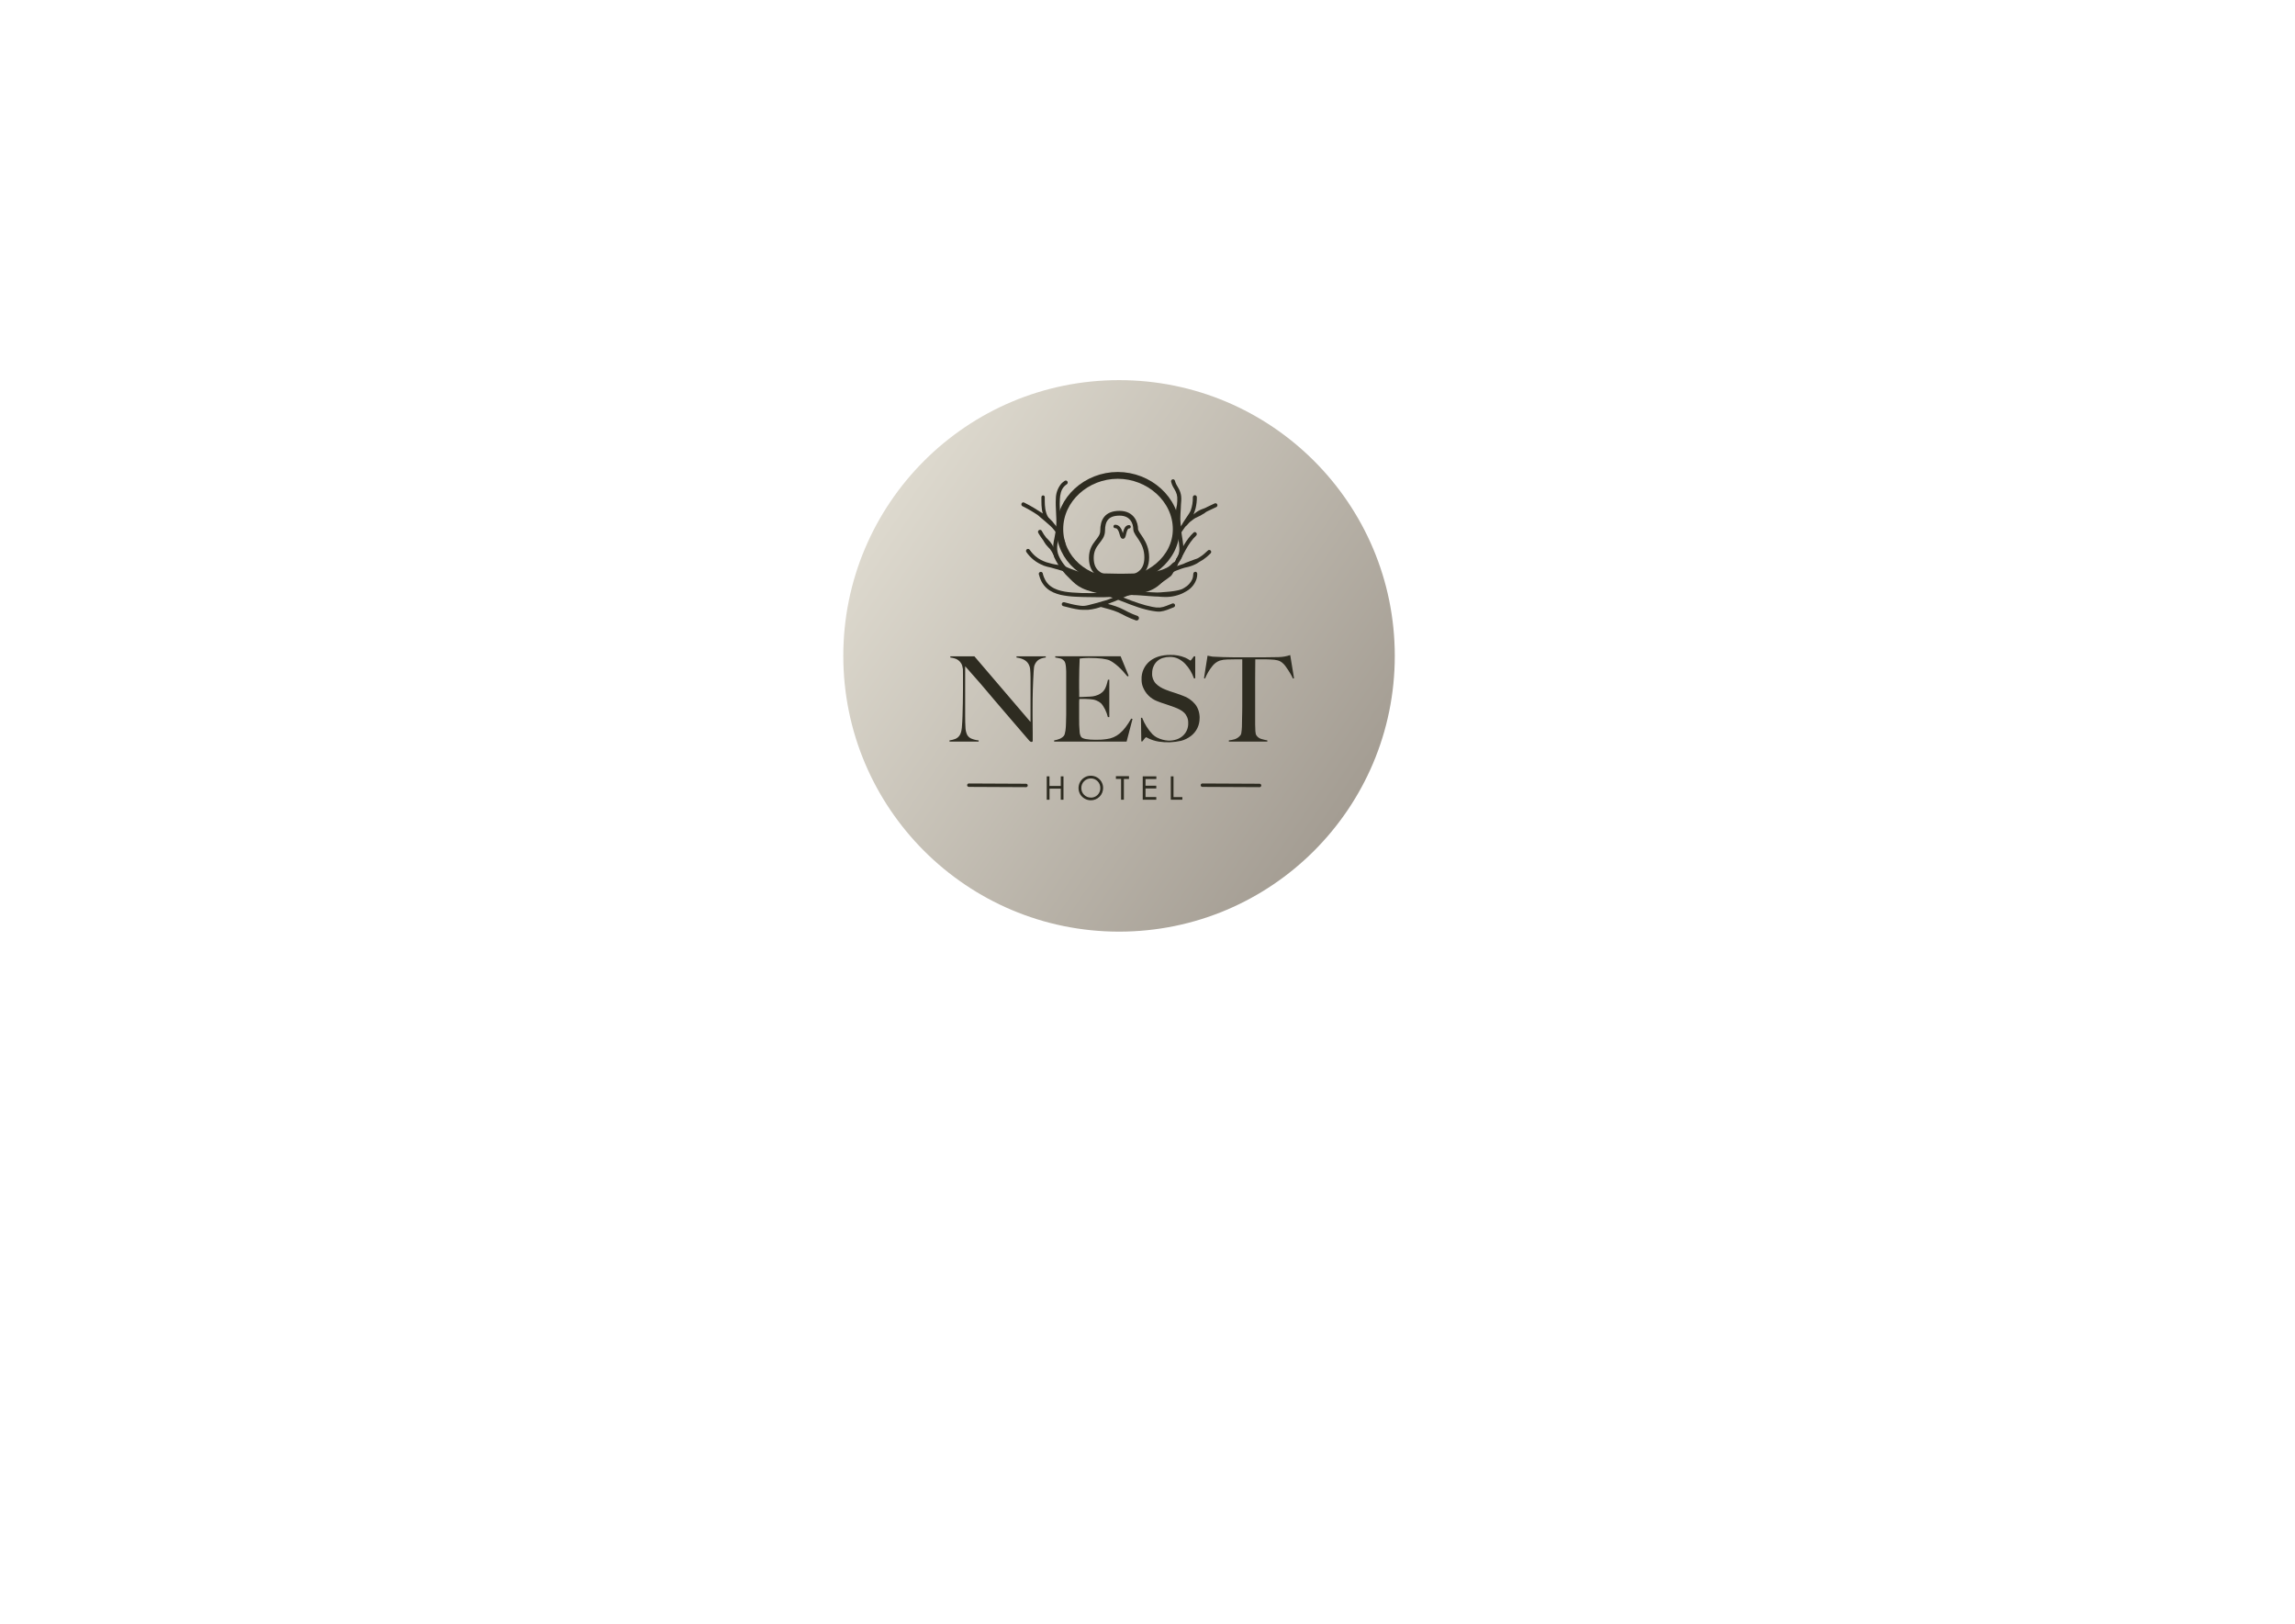
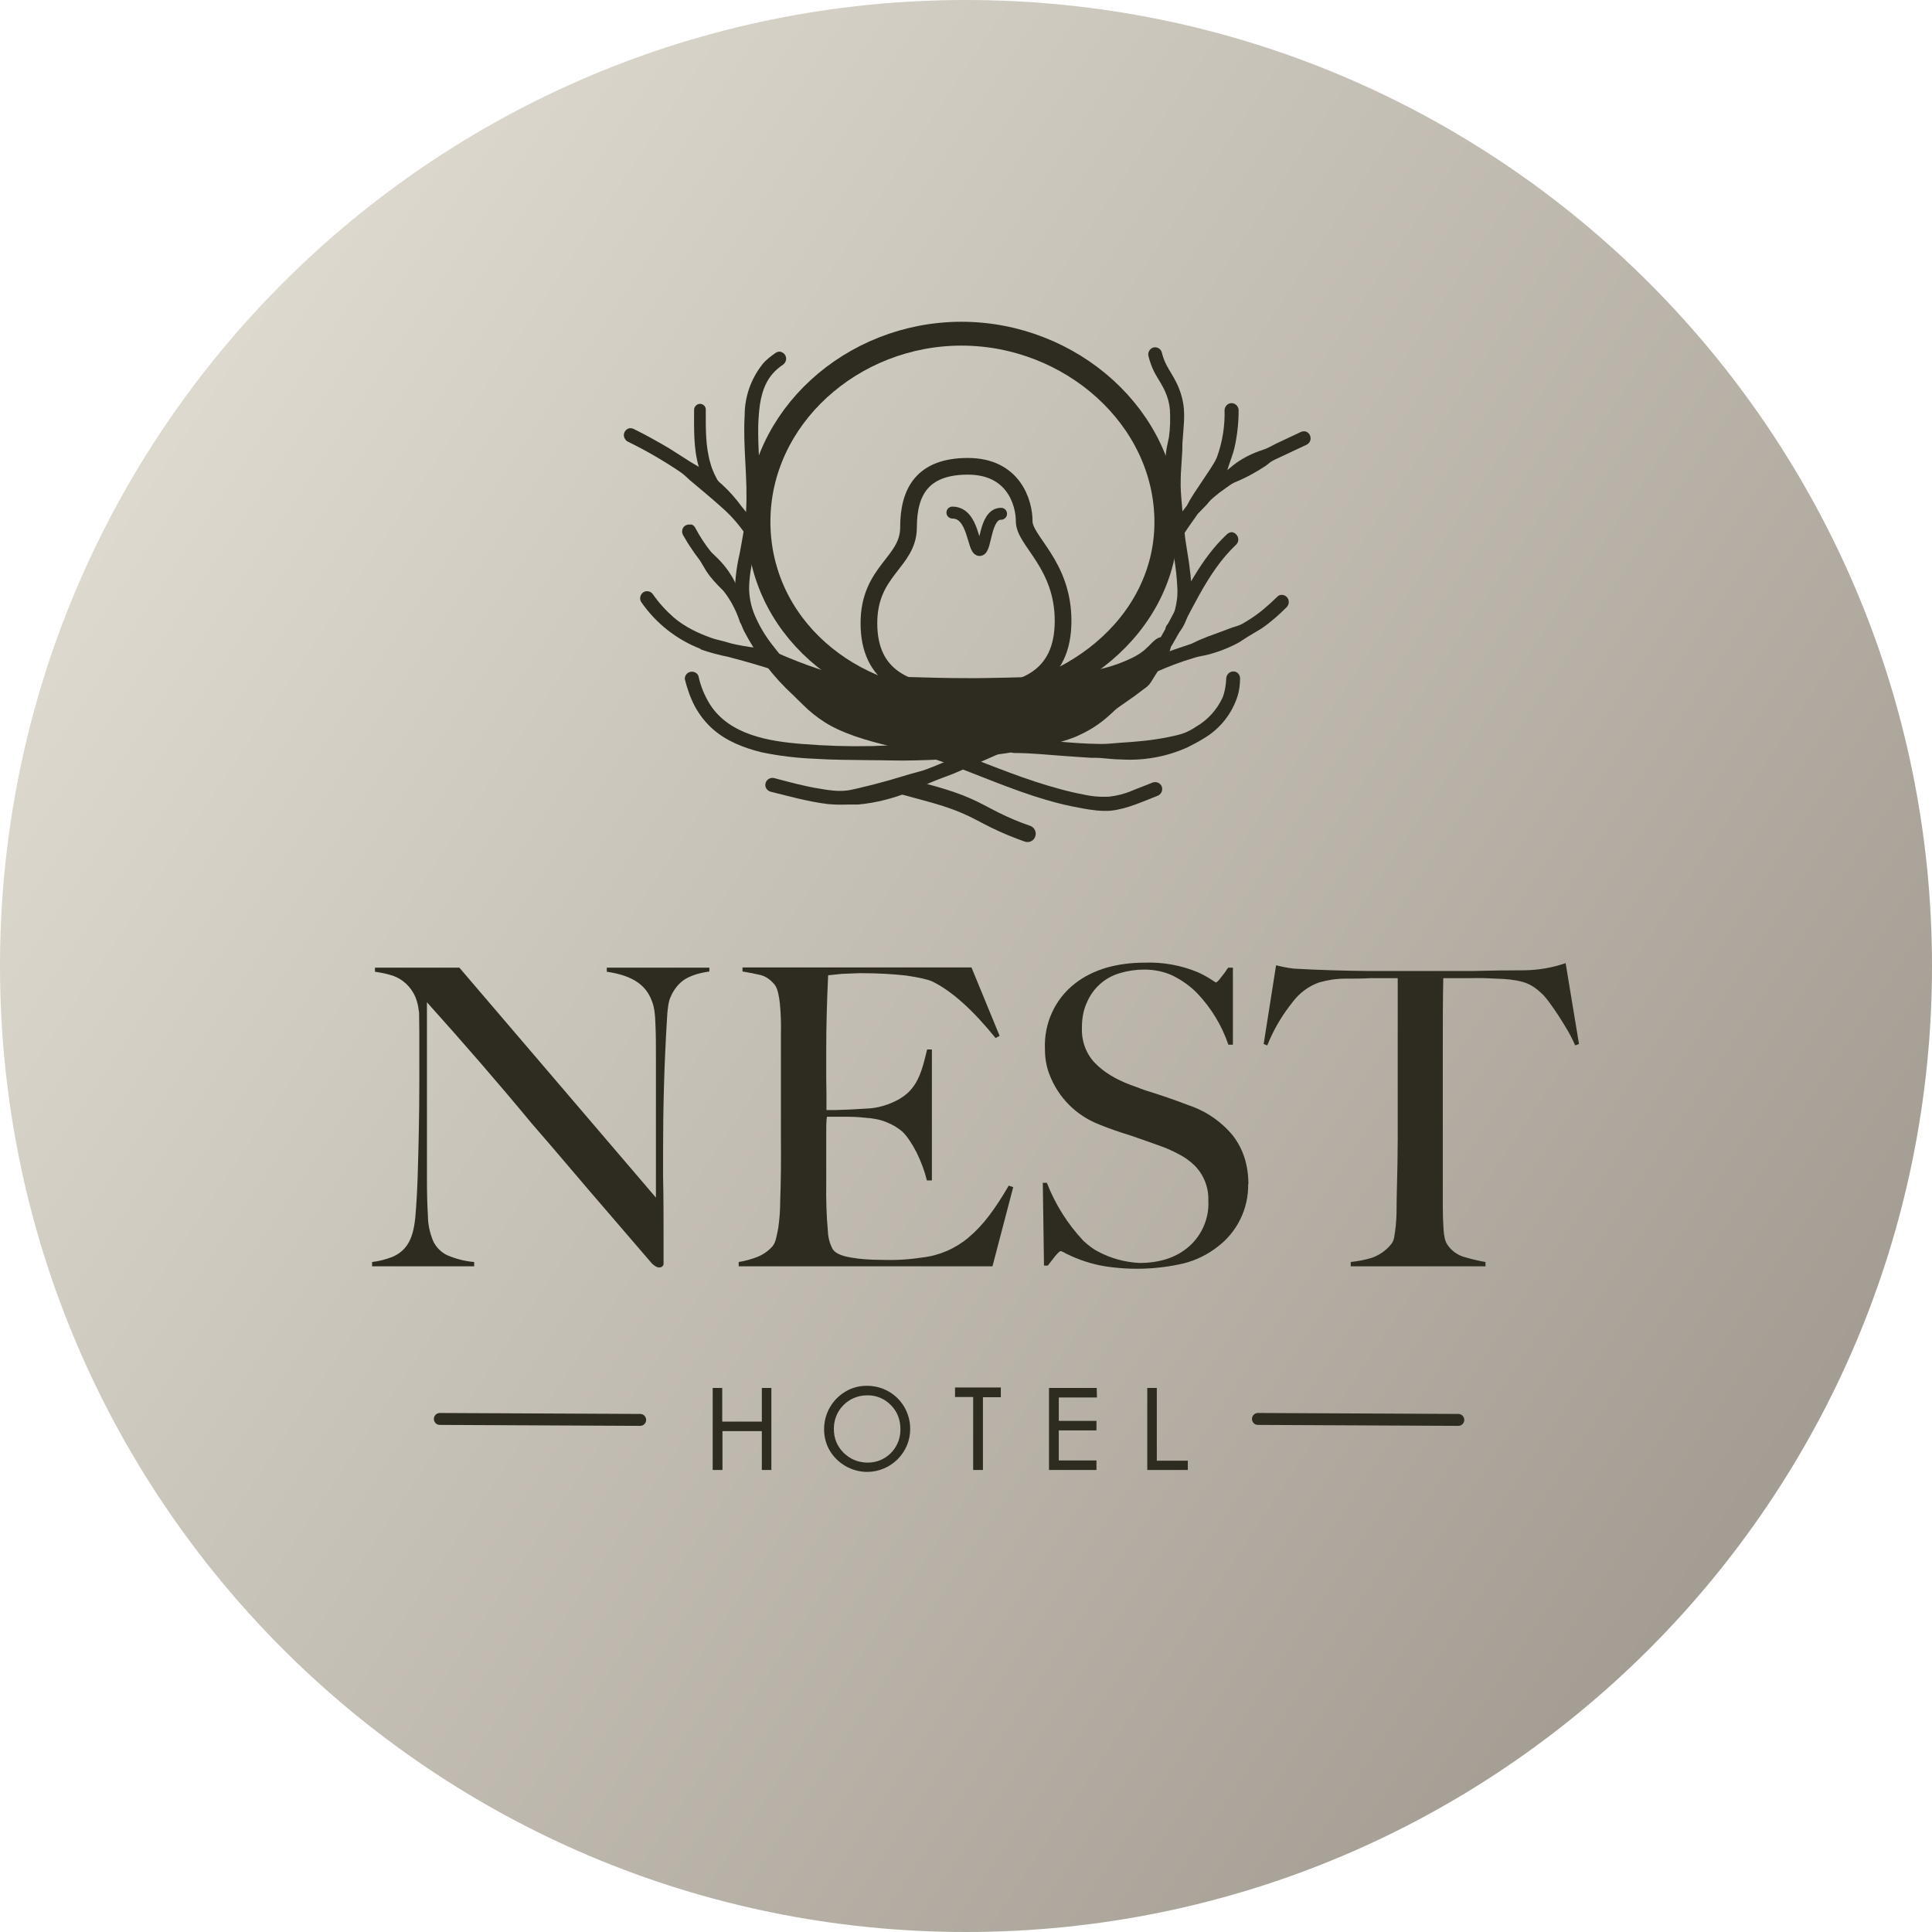
- <svg xmlns="http://www.w3.org/2000/svg" xmlns:ns1="http://vectornator.io" stroke-miterlimit="10" style="fill-rule:nonzero;clip-rule:evenodd;stroke-linecap:round;stroke-linejoin:round" viewBox="0 0 3370.8 2384.2" xml:space="preserve">
-   <defs>
-     <linearGradient gradientTransform="rotate(34.2 -462.5 2499) scale(845.438)" gradientUnits="userSpaceOnUse" id="a" x1="0" x2="1" y1="0" y2="0">
-       <stop offset="0" stop-color="#dedacf" />
-       <stop offset="1" stop-color="#a29b91" />
+ <svg xmlns="http://www.w3.org/2000/svg" xmlns:ns1="http://vectornator.io" version="1.1" id="Layer_1" x="0px" y="0px" viewBox="0 0 810 810" style="enable-background:new 0 0 810 810;" xml:space="preserve">
+   <style type="text/css">
+ 	.st0{fill:url(#SVGID_1_);}
+ 	.st1{fill:#2E2C21;}
+ 	.st2{fill:none;stroke:#2E2C21;stroke-width:10;stroke-linejoin:round;stroke-miterlimit:10;}
+ 	.st3{fill:none;stroke:#2E2C21;stroke-width:7;stroke-linejoin:round;stroke-miterlimit:10;}
+ 	.st4{fill:none;stroke:#2E2C21;stroke-width:5;stroke-linecap:round;stroke-linejoin:round;stroke-miterlimit:10;}
+ </style>
+   <g ns1:layerName="Layer 4">
+     <linearGradient id="SVGID_1_" gradientUnits="userSpaceOnUse" x1="138.522" y1="1029.509" x2="139.522" y2="1029.509" gradientTransform="matrix(699.2453 475.2066 475.2066 -699.2453 -586029.312 654223.688)">
+       <stop offset="0" style="stop-color:#DEDACF" />
+       <stop offset="1" style="stop-color:#A29B91" />
    </linearGradient>
-   </defs>
-   <g ns1:layerName="Layer 4">
-     <path d="M1238.6 963.3a405 405 0 1 1 810 0 405 405 0 0 1-810 0Z" fill="url(#a)" ns1:layerName="Oval 1" />
+     <path ns1:layerName="Oval 1" class="st0" d="M0,405C0,181.3,181.3,0,405,0s405,181.3,405,405S628.7,810,405,810   S0,628.7,0,405L0,405z" />
  </g>
  <g ns1:layerName="Layer 2">
-     <path d="M1566 705.8a3 3 0 0 0-2.3.5c-2 1.4-4 2.9-5.5 4.8a34.8 34.8 0 0 0-7.4 21.3c-.8 13.3 1.4 26.7.6 40-.4 6.1-1.6 12-2.7 18a71 71 0 0 0-1.9 19.4c.4 4.5 1.8 8.9 3.7 13a99 99 0 0 0 20.8 27.1c2.7 2.6 5.3 5.4 8.2 7.7a49 49 0 0 0 10.2 6.4c9.3 4.4 19.6 6.4 29.5 9.1 6.6 1.8 13 4 19.4 6.4 14.6 5.5 29.1 11.9 44.3 15.7 3.1.8 6.2 1.4 9.4 2 3.9.7 8 1.3 11.9 1 6.8-.7 13.4-3.8 19.8-6.3a3 3 0 0 0 1.7-3.8 3 3 0 0 0-3.9-1.7l-8.6 3.4a35 35 0 0 1-9.5 2.5 41 41 0 0 1-11.3-1 140 140 0 0 1-9.8-2.3c-13.8-3.7-27-9.2-40.3-14.3-9.8-3.8-20-6.8-30-10-6.6-2.1-13.3-4.1-19.5-7.2-2.7-1.3-5.4-3-7.8-4.9-3.5-2.8-6.6-6.1-9.8-9.3a140 140 0 0 1-12.7-14.5 58 58 0 0 1-7.4-12.4 29.8 29.8 0 0 1-2.4-12.8c.2-5.2 1.4-10.3 2.4-15.3 1-5.1 1.8-10.3 2.1-15.5.5-8.3 0-16.7-.5-25-.2-5-.4-10 0-15 .4-6.3 1.6-13 5.9-17.9a22 22 0 0 1 4.4-3.8 3 3 0 0 0-1-5.3Z" fill="#2e2c21" ns1:layerName="Curve 1" />
-     <path d="M1528.4 778.3a3 3 0 0 0-2.2.2c-1.5.7-2 2.5-1.3 4 1.2 2.1 2.5 4.3 4 6.4 1 1.6 2.2 3 3.3 4.6l1.9 3.2c.6 1.1 1.3 2 2 3 1.2 1.5 2.4 2.9 3.6 4.1.8.9 1.8 1.7 2.5 2.6a43.4 43.4 0 0 1 6.4 12 3 3 0 1 0 5.6-2 49 49 0 0 0-4-8.7l-3.2-4.7c-.6-1.1-1.1-2.3-1.8-3.3a40 40 0 0 0-5.8-7.3l-2.6-2.5a57.7 57.7 0 0 1-6.7-10.2c-.3-.7-1-1.2-1.7-1.5Z" fill="#2e2c21" ns1:layerName="Curve 4" />
-     <g ns1:layerName="Curve 5" fill="#2e2c21">
-       <path d="M1509.9 809.1c12.6 18 29.7 22.1 50.5 24.3 0 0 24.2 10.9 33.2 11 9 .2 76.3 2.6 93.9.2 17.6-2.4 29.2-5.8 36.2-13.7 7-7.9-6.3 12.4-6.3 12.4l-20.3 14.8c-3.3 2.3-7 3.3-12.8 5.6-11.8 4.7-30.4 7-45.6 7-22.6 0-47.6-11.5-54.8-15.3a98.8 98.8 0 0 1-18.5-17.9c-2.2-2.5-28.8-8.3-31.8-9.6" />
-       <path d="M1510.3 806.2c-.7-.1-1.5 0-2.1.5a3 3 0 0 0-.7 4.1 53.2 53.2 0 0 0 24.7 19.5c.1 0 .1.3.3.3a82.7 82.7 0 0 0 11.4 3.1 423.2 423.2 0 0 1 17.5 5l1.9.9a145.2 145.2 0 0 0 17.7 17.5 167.4 167.4 0 0 0 17.5 8c11 4.2 22.6 7.4 34.3 8.3a144.1 144.1 0 0 0 49.4-5.7l6-2c2.6-1 5.3-2 7.8-3.2 2.6-1.3 5-3 7.3-4.7l11-7.7 3.7-2.8c.7-.5 1.5-1 2-1.6.5-.4.8-1 1.2-1.5l1.8-2.9c1.5-2.2 2.9-4.5 4.2-6.8.7-1.2 1.6-2.5 2-3.8l.2-1v-1.3c0-.7-.6-1.4-1-1.9a3.5 3.5 0 0 0-.7-.5c-3.6-2.1-6 2-8.4 4-1.7 1.7-3.8 3-6 4.1a62.5 62.5 0 0 1-16.3 5.3c-5 1-10 1.8-15.1 2.2-7 .5-14 .6-21 .8-6.2.1-12.4.3-18.5.2-7 0-14-.2-20.9-.4l-19.8-.5-5.7-.1c-1.5 0-3 0-4.5-.3-3.3-.5-6.5-1.5-9.6-2.5a200.2 200.2 0 0 1-18-7c-1-.5-2-1.1-3.1-1.3l-5.1-.6c-3.5-.4-7-1-10.4-1.8l-3.5-1c-1.7-.4-3.4-.8-5.1-1.4-5.6-2-11-4.6-15.6-8.5a52.2 52.2 0 0 1-8.8-9.8 3 3 0 0 0-2-1.2Zm62.8 35.5c3 1 5.8 2.3 8.8 3.2 3.1 1 6.3 1.9 9.4 2.3 2 .3 4.1.2 6.2.3a9313 9313 0 0 1 38.5 1c10.6 0 21.2.5 31.8.5 6.1 0 12.2 0 18.3-.6a113.3 113.3 0 0 0 26.2-5.8l-2.3 1.7-10.7 8c-1.8 1.3-3.6 2.8-5.5 4-2.5 1.4-5.2 2.4-7.9 3.4a93.7 93.7 0 0 1-10.5 3.8 165.1 165.1 0 0 1-43.5 4 156 156 0 0 1-42.5-12.7l-4.6-2.2c-2-1.3-3.9-3-5.6-4.6-2.1-2-4.2-4.2-6.1-6.3Z" />
+     <path ns1:layerName="Curve 1" class="st1" d="M327.4,147.5c-0.8-0.2-1.6,0-2.3,0.5c-2,1.4-4,2.9-5.5,4.8   c-4.8,6.1-7.4,13.6-7.4,21.3c-0.8,13.3,1.4,26.7,0.6,40c-0.4,6.1-1.6,12-2.7,18c-1.5,6.3-2.2,12.9-1.9,19.4c0.4,4.5,1.8,8.9,3.7,13   c5.3,10.2,12.3,19.3,20.8,27.1c2.7,2.6,5.3,5.4,8.2,7.7c3.1,2.5,6.5,4.7,10.2,6.4c9.3,4.4,19.6,6.4,29.5,9.1c6.6,1.8,13,4,19.4,6.4   c14.6,5.5,29.1,11.9,44.3,15.7c3.1,0.8,6.2,1.4,9.4,2c3.9,0.7,8,1.3,11.9,1c6.8-0.7,13.4-3.8,19.8-6.3c1.5-0.6,2.2-2.3,1.7-3.8   c-0.6-1.5-2.3-2.3-3.9-1.7c0,0,0,0,0,0l-8.6,3.4c-3,1.3-6.2,2.1-9.5,2.5c-3.8,0.2-7.6-0.1-11.3-1c-3.3-0.6-6.6-1.4-9.8-2.3   c-13.8-3.7-27-9.2-40.3-14.3c-9.8-3.8-20-6.8-30-10c-6.6-2.1-13.3-4.1-19.5-7.2c-2.7-1.3-5.4-3-7.8-4.9c-3.5-2.8-6.6-6.1-9.8-9.3   c-4.6-4.5-8.8-9.4-12.7-14.5c-3-3.8-5.5-8-7.4-12.4c-1.7-4-2.6-8.4-2.4-12.8c0.2-5.2,1.4-10.3,2.4-15.3c1-5.1,1.8-10.3,2.1-15.5   c0.5-8.3,0-16.7-0.5-25c-0.2-5-0.4-10,0-15c0.4-6.3,1.6-13,5.9-17.9c1.3-1.5,2.8-2.7,4.4-3.8c1.3-1,1.6-2.9,0.6-4.2   C328.6,148.1,328,147.7,327.4,147.5L327.4,147.5z" />
+     <path ns1:layerName="Curve 4" class="st1" d="M289.8,220c-0.7-0.2-1.5-0.1-2.2,0.2c-1.5,0.7-2,2.5-1.3,4   c1.2,2.1,2.5,4.3,4,6.4c1,1.6,2.2,3,3.3,4.6l1.9,3.2c0.6,1.1,1.3,2,2,3c1.2,1.5,2.4,2.9,3.6,4.1c0.8,0.9,1.8,1.7,2.5,2.6   c2.8,3.6,4.9,7.7,6.4,12c0.3,1.6,1.9,2.7,3.6,2.3c1.6-0.3,2.7-1.9,2.3-3.6c-0.1-0.3-0.1-0.5-0.3-0.8c-1-3-2.4-5.9-4-8.7l-3.2-4.7   c-0.6-1.1-1.1-2.3-1.8-3.3c-1.6-2.7-3.6-5.1-5.8-7.3l-2.6-2.5c-2.6-3.2-4.8-6.6-6.7-10.2c-0.3-0.7-1-1.2-1.7-1.5L289.8,220z" />
+     <g ns1:layerName="Curve 5">
+       <path class="st1" d="M271.3,250.8c12.6,18,29.7,22.1,50.5,24.3c0,0,24.2,10.9,33.2,11c9,0.2,76.3,2.6,93.9,0.2    c17.6-2.4,29.2-5.8,36.2-13.7s-6.3,12.4-6.3,12.4l-20.3,14.8c-3.3,2.3-7,3.3-12.8,5.6c-11.8,4.7-30.4,7-45.6,7    c-22.6,0-47.6-11.5-54.8-15.3c-6.9-5.1-13.1-11.2-18.5-17.9c-2.2-2.5-28.8-8.3-31.8-9.6" />
+       <path class="st1" d="M271.7,247.9c-0.7-0.1-1.5,0-2.1,0.5c-1.3,1-1.6,2.8-0.7,4.1c6.1,8.8,14.7,15.6,24.7,19.5    c0.1,0,0.1,0.3,0.3,0.3c3.7,1.3,7.5,2.3,11.4,3.1c5.9,1.5,11.7,3.2,17.5,5l1.9,0.9c5.4,6.3,11.3,12.2,17.7,17.5    c5.7,3,11.5,5.7,17.5,8c11,4.2,22.6,7.4,34.3,8.3c16.7,1,33.4-1,49.4-5.7l6-2c2.6-1,5.3-2,7.8-3.2c2.6-1.3,5-3,7.3-4.7l11-7.7    l3.7-2.8c0.7-0.5,1.5-1,2-1.6c0.5-0.4,0.8-1,1.2-1.5l1.8-2.9c1.5-2.2,2.9-4.5,4.2-6.8c0.7-1.2,1.6-2.5,2-3.8l0.2-1v-1.3    c0-0.7-0.6-1.4-1-1.9c-0.2-0.2-0.4-0.4-0.7-0.5c-3.6-2.1-6,2-8.4,4c-1.7,1.7-3.8,3-6,4.1c-5.2,2.5-10.6,4.3-16.3,5.3    c-5,1-10,1.8-15.1,2.2c-7,0.5-14,0.6-21,0.8c-6.2,0.1-12.4,0.3-18.5,0.2c-7,0-14-0.2-20.9-0.4l-19.8-0.5l-5.7-0.1    c-1.5,0-3,0-4.5-0.3c-3.3-0.5-6.5-1.5-9.6-2.5c-6.1-2-12.1-4.4-18-7c-1-0.5-2-1.1-3.1-1.3l-5.1-0.6c-3.5-0.4-7-1-10.4-1.8l-3.5-1    c-1.7-0.4-3.4-0.8-5.1-1.4c-5.6-2-11-4.6-15.6-8.5c-3.3-2.9-6.3-6.2-8.8-9.8C273.2,248.4,272.5,248,271.7,247.9L271.7,247.9z     M334.5,283.4c3,1,5.8,2.3,8.8,3.2c3.1,1,6.3,1.9,9.4,2.3c2,0.3,4.1,0.2,6.2,0.3c12.8,0.3,25.7,0.6,38.5,1    c10.6,0,21.2,0.5,31.8,0.5c6.1,0,12.2,0,18.3-0.6c8.9-0.9,17.7-2.8,26.2-5.8l-2.3,1.7l-10.7,8c-1.8,1.3-3.6,2.8-5.5,4    c-2.5,1.4-5.2,2.4-7.9,3.4c-3.4,1.5-6.9,2.7-10.5,3.8c-14.3,3.3-28.9,4.6-43.5,4c-14.7-2.2-29-6.5-42.5-12.7l-4.6-2.2    c-2-1.3-3.9-3-5.6-4.6C338.5,287.7,336.4,285.5,334.5,283.4L334.5,283.4z" />
    </g>
-     <path d="M1755.2 781.4a3 3 0 0 0-2.1.8c-11 10.2-17.4 24-24.5 37a91.3 91.3 0 0 1-16.1 23c-2.2 2-4.6 3.9-6.8 6-4.4 4.2-8.4 8.5-14 11.2a70 70 0 0 1-16.2 4.7c-6.7 1.4-13.5 2.4-20.3 3.2a513.6 513.6 0 0 1-31.2 2.8c-6.7.4-13.3.8-20 1a297.8 297.8 0 0 1-29.2-.9c-13.9-1.1-30.3-3.8-38.5-16.5a39.3 39.3 0 0 1-4.9-12.1 3 3 0 0 0-5.7 1.4c1 4 2.3 7.8 4.2 11.4 2 3.7 4.6 7 7.7 9.7 5.7 5 13 7.8 20.3 9.6a135 135 0 0 0 22 2.7c7.6.5 15.4.5 23.1.6 6.3 0 12.6.3 19 .1 14-.3 28-1.3 41.7-3.5a202 202 0 0 0 17.2-3.6c3.6-1 7.2-2 10.6-3.7 4.1-1.9 8-4.4 11.4-7.4 2.7-2.3 5-4.8 7.7-7.2 2.3-2.2 4.9-4.2 7.2-6.5 4.2-4.3 7.8-9.3 11-14.5 9.1-14.8 15.3-32.1 28.2-44.2a3 3 0 0 0-1.8-5Z" fill="#2e2c21" ns1:layerName="Curve 6" />
-     <path d="M1722.1 704a3 3 0 0 0-2 3.6c.6 2.4 1.4 4.7 2.6 7 1.4 2.6 3.2 5.1 4.4 7.9a23 23 0 0 1 2 7.7 61 61 0 0 1-.4 11.3l-1 4.8-1.1 8.1c-.8 7.3-.1 14.5 1.3 21.6l1.5 7.2c.6 2.8 1 5.7 1.4 8.5a119 119 0 0 1 1.4 13c.2 3.1-.2 6.2-1 9.3a16 16 0 0 1-2.8 5.8 3 3 0 1 0 4.5 3.7c2.3-2.8 3.5-6.1 4.3-9.6 1.6-6.5.8-13-.1-19.6l-.8-5.1c-.3-2.3-.8-4.6-1-7-.5-3-.6-6-.9-9-.3-3.6-.7-7.3-.8-11 0-2.4 0-4.8.2-7.2l.5-8c0-1.6 0-3.3.2-5 .3-4.5.9-9 .3-13.7a31 31 0 0 0-3.2-10c-1.1-2.2-2.5-4.3-3.7-6.5-1-1.8-1.7-3.7-2.2-5.7a3 3 0 0 0-3.6-2.1Z" fill="#2e2c21" ns1:layerName="Curve 7" />
-     <path d="M1755 727.3a3 3 0 0 0-3 2.9 55 55 0 0 1-3.2 19.8c-.8 1.9-2 3.7-3.1 5.4l-4.8 7.2a117 117 0 0 0-3.4 5.3l-1.3 2.4-1.7 2.2-3.3 4.7c-3 4.5-5.5 9.2-7.7 14.2a3 3 0 0 0 5.4 2.3 87.3 87.3 0 0 1 8.8-15.6l3.1-4.4 3.7-3.8a53.9 53.9 0 0 0 8.4-13.7l.9-2.8c.8-2.4 1.7-4.7 2.3-7.1a68.4 68.4 0 0 0 1.8-16 3 3 0 0 0-2.9-3Z" fill="#2e2c21" ns1:layerName="Curve 8" />
-     <path d="M1786.3 739.3a3 3 0 0 0-2.3.1l-10.2 4.8c-1.7.8-3.4 1.9-5.2 2.5l-2.3.8a40.1 40.1 0 0 0-10.6 5.8l-2.8 2.3c-1.5 1.2-3.3 2.2-4.8 3.3a59.2 59.2 0 0 0-9.7 8.6c-1 1.2-1 3 .3 4.1 1.2 1.1 3 1 4.1-.2 2.8-3.2 6.1-6 9.6-8.4 1.2-.8 2.4-1.8 3.7-2.4a77.7 77.7 0 0 0 13.3-7.1l1.9-1.5c1.5-1 3.4-1.7 5-2.5l10.2-4.8a3 3 0 0 0-.2-5.4Z" fill="#2e2c21" ns1:layerName="Curve 9" />
-     <path d="M1776 807.7c-.8 0-1.5.3-2 .9-3.7 3.6-7.6 7-12 9.7-1 .6-2.2 1.4-3.3 1.9-1 .5-2.3.8-3.5 1.2l-6.7 2.5c-2.3.8-4.7 1.7-7 2.7l-3.4 1.6-7.4 2.5c-4.6 1.6-9 3.4-13.3 5.5a3 3 0 1 0 2.5 5.3c5-2.4 10-4.4 15.2-6.2l4.8-1.5c1.7-.5 3.4-.7 5-1.1a57.1 57.1 0 0 0 13.2-5.2l3.4-2.2 6-3.6c3.8-2.6 7.3-5.7 10.6-9a3 3 0 0 0 0-4.2 3 3 0 0 0-2.1-.8Z" fill="#2e2c21" ns1:layerName="Curve 10" />
-     <path d="M1755.7 839.8a3 3 0 0 0-3 2.9c-.1 2.7-.5 5.4-1.5 8A27.3 27.3 0 0 1 1740 863a23 23 0 0 1-4.6 2.5c-2.3.9-4.9 1.4-7.3 1.9-6.5 1.3-13.1 1.9-19.8 2.3-2.9.2-5.8.6-8.8.5-11.9-.1-23.7-2-35.7-2a3 3 0 0 0-2.9 2.8 3 3 0 0 0 3 3c7.6 0 15.3.9 23 1.4l8.8.6c1.8 0 3.6 0 5.5.2 2.4.2 4.8.5 7.3.5a60 60 0 0 0 27.8-5c2.3-1.2 4.6-2.3 6.8-3.7a32 32 0 0 0 14.4-18c.7-2.3 1-4.8 1-7.3a3 3 0 0 0-2.8-3Z" fill="#2e2c21" ns1:layerName="Curve 11" />
-     <path d="M1617.1 884.6a3.5 3.5 0 0 0-.4 6.8c8.6 2.4 17.5 4.4 25.7 8 4 1.7 7.7 3.9 11.6 5.8 4.7 2.3 9.5 4.3 14.4 6a3.5 3.5 0 0 0 2.3-6.6 115 115 0 0 1-13.6-5.7c-4-2-7.8-4.2-12-6-8.5-3.7-17.6-5.8-26.6-8.2h-1.4Z" fill="#2e2c21" ns1:layerName="Curve 12" />
-     <path d="M1659.5 868a3 3 0 0 0-2.3 0c-7.1 3.1-14.3 6.3-21.5 9.3-3.3 1.4-6.6 2.8-10 4l-5.8 1.6-8.4 2.5a231 231 0 0 1-12.8 3.3c-2 .4-3.9 1-5.8 1.1-3.4.3-7-.2-10.3-.8-6.6-1-13-2.8-19.5-4.5a3 3 0 0 0-3.5 2 3 3 0 0 0 2 3.7c8 2 15.9 4.2 24 5.2 3 .3 5.9.3 8.9.2h3.9a75 75 0 0 0 22.4-5.7l7-3.1c3.4-1.5 6.8-2.7 10.2-4 7.2-3 14.4-6.3 21.6-9.4a2.9 2.9 0 0 0 1.5-3.8c-.4-.8-1-1.3-1.6-1.6Z" fill="#2e2c21" ns1:layerName="Curve 13" />
-     <path d="M1502 738a3 3 0 0 0-.3 5.4 194.7 194.7 0 0 1 22 12.7c1.5 1 2.8 2.3 4.1 3.5l6.8 5.7a529 529 0 0 1 8 7A59.2 59.2 0 0 1 1559 799a3 3 0 0 0 5.6-1.7 62.5 62.5 0 0 0-8.4-18c-2-3-4.4-5.8-6.7-8.7a64.3 64.3 0 0 0-17.8-16.5c-1.6-1-3.2-1.8-4.8-2.9l-7.7-4.9a218 218 0 0 0-15-8.2 3 3 0 0 0-2.3-.1Z" fill="#2e2c21" ns1:layerName="Curve 2" />
-     <path d="M1532 727.6a2.5 2.5 0 0 0-2.4 2.5c0 8-.3 16.3 2 24 1 3.5 2.6 6.6 4.5 9.6a2.5 2.5 0 0 0 3.4.8c1.2-.7 1.5-2.3.8-3.4-1.6-2.7-3-5.4-3.8-8.4-2.2-7.3-2-15-2-22.5.1-1.4-1-2.6-2.4-2.6Z" fill="#2e2c21" ns1:layerName="Curve 3" />
-     <path d="M1556.6 777c0-43.6 39.2-78.8 85.1-78.8 45.9 0 85.9 35.3 85.9 79 0 43.5-41.2 75.9-87 75.9-46 0-84-32.5-84-76.1Z" fill="none" stroke="#2e2c21" stroke-linecap="butt" stroke-width="10" ns1:layerName="Oval 1" />
-     <path d="M1644.4 753.8c19 0 23.6 15 23.6 23.1 0 8.2 16.3 18 16.3 41.7 0 23.8-16.4 31-41.2 31-24.8 0-40.2-7.8-40.2-30s16.6-25.4 16.6-40.2c0-14.9 5.8-25.6 24.9-25.6Z" fill="none" stroke="#2e2c21" stroke-linecap="butt" stroke-width="7" ns1:layerName="Curve 14" />
-     <path d="M1637.9 773.2c9 0 8.6 15.7 11.4 15.7 2.8 0 2-15.2 9-15.2" fill="none" stroke="#2e2c21" stroke-width="5" ns1:layerName="Curve 15" />
+     <path ns1:layerName="Curve 6" class="st1" d="M516.6,223.1c-0.8,0-1.5,0.3-2.1,0.8c-11,10.2-17.4,24-24.5,37   c-4.1,8.5-9.6,16.2-16.1,23c-2.2,2-4.6,3.9-6.8,6c-4.4,4.2-8.4,8.5-14,11.2c-5.2,2.2-10.6,3.8-16.2,4.7c-6.7,1.4-13.5,2.4-20.3,3.2   c-10.4,1.3-20.8,2.2-31.2,2.8c-6.7,0.4-13.3,0.8-20,1c-9.7,0.2-19.5-0.1-29.2-0.9c-13.9-1.1-30.3-3.8-38.5-16.5   c-2.3-3.7-4-7.8-4.9-12.1c-0.7-1.5-2.5-2.1-4-1.4c-1.1,0.5-1.7,1.6-1.7,2.8c1,4,2.3,7.8,4.2,11.4c2,3.7,4.6,7,7.7,9.7   c5.7,5,13,7.8,20.3,9.6c7.2,1.5,14.6,2.4,22,2.7c7.6,0.5,15.4,0.5,23.1,0.6c6.3,0,12.6,0.3,19,0.1c14-0.3,28-1.3,41.7-3.5   c5.8-0.9,11.5-2.2,17.2-3.6c3.6-1,7.2-2,10.6-3.7c4.1-1.9,8-4.4,11.4-7.4c2.7-2.3,5-4.8,7.7-7.2c2.3-2.2,4.9-4.2,7.2-6.5   c4.2-4.3,7.8-9.3,11-14.5c9.1-14.8,15.3-32.1,28.2-44.2c1.1-1.2,1-3.1-0.2-4.2C517.8,223.5,517.2,223.3,516.6,223.1L516.6,223.1z" />
+     <path ns1:layerName="Curve 7" class="st1" d="M483.5,145.7c-1.5,0.5-2.4,2.1-2,3.6c0.6,2.4,1.4,4.7,2.6,7   c1.4,2.6,3.2,5.1,4.4,7.9c1.1,2.4,1.8,5,2,7.7c0.2,3.8,0.1,7.6-0.4,11.3l-1,4.8l-1.1,8.1c-0.8,7.3-0.1,14.5,1.3,21.6l1.5,7.2   c0.6,2.8,1,5.7,1.4,8.5c0.7,4.3,1.2,8.6,1.4,13c0.2,3.1-0.2,6.2-1,9.3c-0.5,2.1-1.5,4.1-2.8,5.8c-1.3,1-1.6,2.9-0.6,4.2   c1,1.3,2.9,1.6,4.2,0.6c0.4-0.3,0.7-0.7,0.9-1.1c2.3-2.8,3.5-6.1,4.3-9.6c1.6-6.5,0.8-13-0.1-19.6l-0.8-5.1c-0.3-2.3-0.8-4.6-1-7   c-0.5-3-0.6-6-0.9-9c-0.3-3.6-0.7-7.3-0.8-11c0-2.4,0-4.8,0.2-7.2l0.5-8c0-1.6,0-3.3,0.2-5c0.3-4.5,0.9-9,0.3-13.7   c-0.5-3.5-1.6-6.9-3.2-10c-1.1-2.2-2.5-4.3-3.7-6.5c-1-1.8-1.7-3.7-2.2-5.7C486.7,146.2,485.1,145.3,483.5,145.7L483.5,145.7z" />
+     <path ns1:layerName="Curve 8" class="st1" d="M516.4,169c-1.6,0-2.9,1.3-3,2.9c0.2,6.7-0.9,13.5-3.2,19.8   c-0.8,1.9-2,3.7-3.1,5.4l-4.8,7.2c-1.2,1.7-2.3,3.5-3.4,5.3l-1.3,2.4l-1.7,2.2l-3.3,4.7c-3,4.5-5.5,9.2-7.7,14.2   c-0.3,1.6,0.7,3.2,2.4,3.5c1.2,0.2,2.4-0.3,3-1.2c2.4-5.5,5.3-10.7,8.8-15.6l3.1-4.4l3.7-3.8c3.5-4.1,6.3-8.7,8.4-13.7l0.9-2.8   c0.8-2.4,1.7-4.7,2.3-7.1c1.2-5.2,1.8-10.6,1.8-16C519.3,170.4,518,169.1,516.4,169L516.4,169z" />
+     <path ns1:layerName="Curve 9" class="st1" d="M547.7,181c-0.7-0.3-1.6-0.2-2.3,0.1l-10.2,4.8c-1.7,0.8-3.4,1.9-5.2,2.5   l-2.3,0.8c-3.8,1.4-7.4,3.3-10.6,5.8l-2.8,2.3c-1.5,1.2-3.3,2.2-4.8,3.3c-3.5,2.5-6.8,5.4-9.7,8.6c-1,1.2-1,3,0.3,4.1   c1.2,1.1,3,1,4.1-0.2c2.8-3.2,6.1-6,9.6-8.4c1.2-0.8,2.4-1.8,3.7-2.4c4.7-1.9,9.1-4.3,13.3-7.1l1.9-1.5c1.5-1,3.4-1.7,5-2.5   l10.2-4.8c1.5-0.8,2-2.6,1.2-4.1C548.8,181.7,548.3,181.3,547.7,181L547.7,181z" />
+     <path ns1:layerName="Curve 10" class="st1" d="M537.4,249.4c-0.8,0-1.5,0.3-2,0.9c-3.7,3.6-7.6,7-12,9.7   c-1,0.6-2.2,1.4-3.3,1.9c-1,0.5-2.3,0.8-3.5,1.2l-6.7,2.5c-2.3,0.8-4.7,1.7-7,2.7l-3.4,1.6l-7.4,2.5c-4.6,1.6-9,3.4-13.3,5.5   c-1.6,0.4-2.6,2-2.3,3.6c0.4,1.6,2,2.6,3.6,2.3c0.4-0.1,0.8-0.3,1.2-0.5c5-2.4,10-4.4,15.2-6.2l4.8-1.5c1.7-0.5,3.4-0.7,5-1.1   c4.6-1.2,9-2.9,13.2-5.2l3.4-2.2l6-3.6c3.8-2.6,7.3-5.7,10.6-9c1.1-1.2,1.1-3,0-4.2C538.9,249.7,538.2,249.4,537.4,249.4   L537.4,249.4z" />
+     <path ns1:layerName="Curve 11" class="st1" d="M517.1,281.5c-1.6,0-2.9,1.3-3,2.9c-0.1,2.7-0.5,5.4-1.5,8   c-2.4,5.2-6.3,9.5-11.2,12.3c-1.4,1-3,1.8-4.6,2.5c-2.3,0.9-4.9,1.4-7.3,1.9c-6.5,1.3-13.1,1.9-19.8,2.3c-2.9,0.2-5.8,0.6-8.8,0.5   c-11.9-0.1-23.7-2-35.7-2c-1.5,0-2.8,1.3-2.9,2.8c0,1.7,1.3,3,3,3c7.6,0,15.3,0.9,23,1.4l8.8,0.6c1.8,0,3.6,0,5.5,0.2   c2.4,0.2,4.8,0.5,7.3,0.5c9.5,0.6,19.1-1.1,27.8-5c2.3-1.2,4.6-2.3,6.8-3.7c6.9-4,12-10.4,14.4-18c0.7-2.3,1-4.8,1-7.3   C519.9,282.8,518.7,281.5,517.1,281.5L517.1,281.5z" />
+     <path ns1:layerName="Curve 12" class="st1" d="M378.5,326.3c-1.9,0.3-3.2,2.1-2.8,4.1c0.2,1.3,1.2,2.4,2.4,2.7   c8.6,2.4,17.5,4.4,25.7,8c4,1.7,7.7,3.9,11.6,5.8c4.7,2.3,9.5,4.3,14.4,6c1.9,0.5,3.8-0.5,4.3-2.4c0.5-1.7-0.4-3.5-2-4.2   c-4.7-1.6-9.2-3.5-13.6-5.7c-4-2-7.8-4.2-12-6c-8.5-3.7-17.6-5.8-26.6-8.2L378.5,326.3L378.5,326.3z" />
+     <path ns1:layerName="Curve 13" class="st1" d="M420.9,309.7c-0.7-0.3-1.6-0.3-2.3,0c-7.1,3.1-14.3,6.3-21.5,9.3   c-3.3,1.4-6.6,2.8-10,4l-5.8,1.6l-8.4,2.5c-4.2,1.2-8.5,2.3-12.8,3.3c-2,0.4-3.9,1-5.8,1.1c-3.4,0.3-7-0.2-10.3-0.8   c-6.6-1-13-2.8-19.5-4.5c-1.5-0.3-3,0.5-3.5,2c-0.5,1.6,0.4,3.2,2,3.7c8,2,15.9,4.2,24,5.2c3,0.3,5.9,0.3,8.9,0.2h3.9   c7.7-0.7,15.3-2.7,22.4-5.7l7-3.1c3.4-1.5,6.8-2.7,10.2-4c7.2-3,14.4-6.3,21.6-9.4c1.5-0.6,2.1-2.3,1.5-3.8   C422.1,310.5,421.5,310,420.9,309.7L420.9,309.7z" />
+     <path ns1:layerName="Curve 2" class="st1" d="M263.4,179.7c-1.5,0.6-2.3,2.4-1.6,3.9c0.3,0.6,0.7,1.2,1.3,1.5   c7.6,3.7,15,8,22,12.7c1.5,1,2.8,2.3,4.1,3.5l6.8,5.7c2.7,2.3,5.4,4.6,8,7c7.8,7.3,13.4,16.5,16.4,26.7c0.8,1.4,2.7,1.9,4.1,1.1   c1-0.6,1.6-1.7,1.5-2.8c-1.8-6.4-4.7-12.5-8.4-18c-2-3-4.4-5.8-6.7-8.7c-4.8-6.6-10.9-12.2-17.8-16.5c-1.6-1-3.2-1.8-4.8-2.9   l-7.7-4.9c-4.9-2.9-9.9-5.7-15-8.2c-0.7-0.3-1.6-0.4-2.3-0.1L263.4,179.7z" />
+     <path ns1:layerName="Curve 3" class="st1" d="M293.4,169.3c-1.3,0.1-2.4,1.2-2.4,2.5c0,8-0.3,16.3,2,24   c1,3.5,2.6,6.6,4.5,9.6c0.7,1.1,2.2,1.5,3.4,0.8c1.2-0.7,1.5-2.3,0.8-3.4c-1.6-2.7-3-5.4-3.8-8.4c-2.2-7.3-2-15-2-22.5   C296,170.5,294.9,169.3,293.4,169.3L293.4,169.3z" />
+     <path ns1:layerName="Oval 1" class="st2" d="M318,218.7c0-43.6,39.2-78.8,85.1-78.8s85.9,35.3,85.9,79   c0,43.5-41.2,75.9-87,75.9C356,294.8,318,262.3,318,218.7L318,218.7z" />
+     <path ns1:layerName="Curve 14" class="st3" d="M405.8,195.5c19,0,23.6,15,23.6,23.1c0,8.2,16.3,18,16.3,41.7   c0,23.8-16.4,31-41.2,31c-24.8,0-40.2-7.8-40.2-30s16.6-25.4,16.6-40.2C380.9,206.2,386.7,195.5,405.8,195.5L405.8,195.5z" />
+     <path ns1:layerName="Curve 15" class="st4" d="M399.3,214.9c9,0,8.6,15.7,11.4,15.7s2-15.2,9-15.2" />
  </g>
  <g ns1:layerName="Layer 3">
-     <path d="m1766 1153.2 84 .4" fill="none" stroke="#2e2c21" stroke-width="5" ns1:layerName="Curve 2" />
-     <path d="m1423 1153.2 84 .4" fill="none" stroke="#2e2c21" stroke-width="5" ns1:layerName="Curve 1" />
-     <path d="M1562 1174.6h-4v-16.3h-16.5v16.3h-4.1v-34.4h4v14.1h16.6v-14.1h4v34.4Zm40-35.3c3.3 0 6.4.8 9.2 2.4a17.8 17.8 0 0 1 9 15.6 18 18 0 0 1-18 18.1 18.4 18.4 0 0 1-15.7-8.9 18 18 0 0 1-2.4-9 18.2 18.2 0 0 1 9-15.8c2.7-1.6 5.7-2.4 8.9-2.4Zm.1 32.2a13.7 13.7 0 0 0 14-14c0-4-1.3-7.4-4-10.1a13.5 13.5 0 0 0-10-4.1 13.9 13.9 0 0 0-13.9 14.1c0 4 1.4 7.3 4.1 10 2.8 2.7 6 4 9.8 4Zm56.1-27.4h-7.5v30.5h-4.1V1144h-7.6v-4h19.2v4Zm40.3.1h-16v9.8h15.8v4h-15.8v12.6h15.8v4h-19.9v-34.4h20v4Zm38.1 30.4h-17v-34.4h4v30.5h13v3.9Z" fill="#2e2c21" ns1:layerName="HOTEL" />
-     <path d="M1536 965.6V964h-43v1.7c5.5.8 9.8 2.3 12.7 4.3 3 2 5 4.7 6.2 8 1 2.3 1.4 5.7 1.5 10 .2 4.1.2 8.6.2 13.2v59.2l-82.4-96.4h-35.4v1.7c1.9.3 3.8.6 5.9 1.2a16 16 0 0 1 10.2 7.7c1.2 2 2 4.8 2.4 8.2l.1 8.5v21.1a1349.4 1349.4 0 0 1-.7 39.5 281 281 0 0 1-1 17c-.5 4.8-1.5 8.4-3.1 10.9a13.6 13.6 0 0 1-6.6 5.5 34.5 34.5 0 0 1-8.4 2.1v1.8h42.8v-1.8a36 36 0 0 1-11.2-2.8 12.6 12.6 0 0 1-6-6 28.7 28.7 0 0 1-2.2-10.7c-.3-4.7-.4-10-.4-16v-73.4a1716.4 1716.4 0 0 1 44 50.9c7.5 8.6 15.2 17.7 23.3 27.2l27 31.4c1.1 1.1 2.2 1.7 3.1 1.7.6 0 1-.2 1.3-.5.3-.2.5-.6.5-1v-11.4a1068.3 1068.3 0 0 0-.2-25v-11.2a874.4 874.4 0 0 1 1.6-54.5c.2-4.7.7-8 1.5-9.7 1.4-3.3 3.4-5.8 6-7.5 2.6-1.6 6-2.7 10.4-3.3Zm127.4 90.4-1.9-.6c-2.9 5-5.7 9.3-8.4 12.8a56.7 56.7 0 0 1-8.5 9 36.1 36.1 0 0 1-19.3 8.3 94 94 0 0 1-17.2 1c-4.6 0-9-.3-12.9-1-4-.7-6.4-1.8-7.5-3.5a17 17 0 0 1-2-7.4 183 183 0 0 1-.7-20v-20.9c0-3.2 0-5.5.3-7.2h8a80.8 80.8 0 0 1 7.8.4c3.5.2 6.6.8 9.2 1.9 2.6 1 4.8 2.4 6.7 4 2 2 4 5 6 8.9 1.9 4 3.3 7.7 4.2 11.5h2.1v-54.9h-2c-.8 3.3-1.5 6.2-2.4 8.8-.9 2.6-2 5-3.5 6.9-1.4 2-3.3 3.6-5.6 5a30.3 30.3 0 0 1-14.4 4.1 257 257 0 0 1-12.8.6h-3.5v-6.3l-.1-7.4v-11.1a697.2 697.2 0 0 1 .8-31.7l5.7-.6 7.6-.3c7.6 0 14.1.4 19.4 1 5.4.8 9 1.6 11 2.5 8.2 4 17 12 26.5 23.7l1.7-.9-11.8-28.7h-96v1.7c3 .5 5.6 1 7.6 1.5s3.8 1.7 5.5 3.6c.7.7 1.3 1.8 1.7 3.4.4 1.5.7 3.3.9 5.3a106.8 106.8 0 0 1 .4 12.7v44a561.7 561.7 0 0 1-.3 26 90.6 90.6 0 0 1-.8 11 52 52 0 0 1-1 4.7 8 8 0 0 1-1.4 3 16.8 16.8 0 0 1-6.2 4.4 36 36 0 0 1-8 2.2v1.8h106.4l8.7-33.3Zm98.6-1.1c0-8.3-2.3-15.1-6.6-20.6a40.5 40.5 0 0 0-18.4-12.6 289.1 289.1 0 0 0-18.3-6.3l-6.5-2.4c-6-2.3-10.8-5.2-14.5-9a20 20 0 0 1-5.5-14.7c0-4 .6-7.5 2-10.5a21.6 21.6 0 0 1 13.9-12.5 34 34 0 0 1 10.2-1.5c4.5 0 8.6.9 12.3 2.7a37 37 0 0 1 10 7.3 58.5 58.5 0 0 1 13 21.5h1.9V964h-2a65 65 0 0 1-3 4.1c-1 1.4-1.8 2.1-2.2 2.1l-2-1.3c-1.2-.8-3-1.8-5.3-2.9a53.7 53.7 0 0 0-22.6-4.1c-5.6 0-10.9.7-15.9 2.1-5 1.5-9.5 3.7-13.3 6.7a32.9 32.9 0 0 0-12.5 27.5c0 3.8.6 7.3 1.9 10.6a36.3 36.3 0 0 0 21 21 145.2 145.2 0 0 0 12.5 4.4l5.8 2 7.3 2.6c2.8 1 5.4 2.2 7.8 3.5a26 26 0 0 1 6.4 4.6 20.2 20.2 0 0 1 5.8 14.8 24 24 0 0 1-8 19.1c-5.3 4.7-12.3 7-20.9 7a43 43 0 0 1-17.2-4.7c-2-1-4-2.5-6.2-4.5a75.5 75.5 0 0 1-15.4-24.4h-1.7l.5 34.7h1.6l3.1-4c1.2-1.4 2-2.1 2.3-2.1a8 8 0 0 1 2.5 1.2 58 58 0 0 0 16.1 5.2 87.5 87.5 0 0 0 32.9-1.2 39.7 39.7 0 0 0 14.3-7 32.3 32.3 0 0 0 12.8-26.3Zm138.6-58.9-5.6-33.9a56 56 0 0 1-17.2 3 717.9 717.9 0 0 0-22 .3h-43.1a605.7 605.7 0 0 1-31.7-1 79 79 0 0 1-7.4-1.4l-5.2 33 1.5.6a71.5 71.5 0 0 1 10.5-18 24.4 24.4 0 0 1 11.2-8.4 39 39 0 0 1 10.9-1.6 171.2 171.2 0 0 0 10.6-.2h11.5v67.6l-.1 10-.2 8.9a299.7 299.7 0 0 0-.2 12.2 72.9 72.9 0 0 1-1 10 5.8 5.8 0 0 1-1.3 2.9 18 18 0 0 1-8.2 5.7c-2.8.8-5.7 1.4-8.7 1.7v1.8h56.5v-1.8c-2.5-.4-5.4-1.1-8.6-2a13 13 0 0 1-7.4-5.3c-.9-1.3-1.4-3.4-1.6-6.5-.2-3-.3-6.3-.3-9.7v-68a1310 1310 0 0 1 .2-27.5h11.4a137 137 0 0 1 10.7.2c4.4.1 8 .5 10.9 1.3 2.8.7 5.5 2.3 7.9 4.6 1 .8 2 2 3.3 3.7a126.3 126.3 0 0 1 7.8 11.9c1.3 2.2 2.4 4.4 3.3 6.5l1.6-.5Z" fill="#2e2c21" ns1:layerName="NEST" />
+     <path ns1:layerName="Curve 2" class="st4" d="M527.4,594.9l84,0.4" />
+     <path ns1:layerName="Curve 1" class="st4" d="M184.4,594.9l84,0.4" />
+     <path ns1:layerName="HOTEL" class="st1" d="M323.4,616.3h-4V600h-16.5v16.3h-4.1v-34.4h4V596h16.6v-14.1h4V616.3z    M363.4,581c3.3,0,6.4,0.8,9.2,2.4c5.6,3.2,9,9.2,9,15.6c0.1,9.9-8,18-17.9,18.1c0,0-0.1,0-0.1,0c-6.4,0-12.4-3.4-15.7-8.9   c-1.6-2.7-2.4-5.8-2.4-9c0-6.5,3.4-12.5,9-15.8C357.2,581.8,360.2,581,363.4,581L363.4,581z M363.5,613.2c7.6,0.2,13.8-5.8,14-13.4   c0-0.2,0-0.4,0-0.6c0-4-1.3-7.4-4-10.1c-2.6-2.7-6.2-4.2-10-4.1c-7.7,0-13.9,6.2-13.9,13.9c0,0.1,0,0.1,0,0.2c0,4,1.4,7.3,4.1,10   C356.5,611.8,359.7,613.1,363.5,613.2L363.5,613.2z M419.6,585.8h-7.5v30.5H408v-30.6h-7.6v-4h19.2V585.8L419.6,585.8z    M459.9,585.9h-16v9.8h15.8v4h-15.8v12.6h15.8v4h-19.9v-34.4h20L459.9,585.9L459.9,585.9z M498,616.3h-17v-34.4h4v30.5h13V616.3z" />
+     <path ns1:layerName="NEST" class="st1" d="M297.4,407.3v-1.6h-43v1.7c5.5,0.8,9.8,2.3,12.7,4.3c3,2,5,4.7,6.2,8   c1,2.3,1.4,5.7,1.5,10c0.2,4.1,0.2,8.6,0.2,13.2v59.2l-82.4-96.4h-35.4v1.7c1.9,0.3,3.8,0.6,5.9,1.2c4.3,1,8,3.8,10.2,7.7   c1.2,2,2,4.8,2.4,8.2l0.1,8.5v21.1c0,13.2-0.3,26.3-0.7,39.5c-0.2,5.7-0.5,11.3-1,17c-0.5,4.8-1.5,8.4-3.1,10.9   c-1.5,2.5-3.9,4.4-6.6,5.5c-2.7,1-5.5,1.8-8.4,2.1v1.8h42.8v-1.8c-3.9-0.3-7.6-1.3-11.2-2.8c-2.6-1.2-4.8-3.4-6-6   c-1.4-3.4-2.2-7-2.2-10.7c-0.3-4.7-0.4-10-0.4-16v-73.4c15,16.7,29.7,33.6,44,50.9c7.5,8.6,15.2,17.7,23.3,27.2l27,31.4   c1.1,1.1,2.2,1.7,3.1,1.7c0.6,0,1-0.2,1.3-0.5c0.3-0.2,0.5-0.6,0.5-1v-11.4c0-8.3,0-16.7-0.2-25v-11.2c0-18.2,0.5-36.4,1.6-54.5   c0.2-4.7,0.7-8,1.5-9.7c1.4-3.3,3.4-5.8,6-7.5c2.6-1.6,6-2.7,10.4-3.3H297.4z M424.8,497.7l-1.9-0.6c-2.9,5-5.7,9.3-8.4,12.8   c-2.5,3.3-5.3,6.3-8.5,9c-5.5,4.6-12.2,7.5-19.3,8.3c-5.7,0.9-11.4,1.2-17.2,1c-4.6,0-9-0.3-12.9-1c-4-0.7-6.4-1.8-7.5-3.5   c-1.2-2.3-1.9-4.8-2-7.4c-0.6-6.6-0.8-13.3-0.7-20v-20.9c0-3.2,0-5.5,0.3-7.2h8c2.6,0,5.2,0.1,7.8,0.4c3.5,0.2,6.6,0.8,9.2,1.9   c2.6,1,4.8,2.4,6.7,4c2,2,4,5,6,8.9c1.9,4,3.3,7.7,4.2,11.5h2.1V440h-2c-0.8,3.3-1.5,6.2-2.4,8.8s-2,5-3.5,6.9   c-1.4,2-3.3,3.6-5.6,5c-4.4,2.5-9.3,4-14.4,4.1c-4.3,0.3-8.5,0.5-12.8,0.6h-3.5v-6.3l-0.1-7.4v-11.1c0-10.6,0.3-21.1,0.8-31.7   l5.7-0.6l7.6-0.3c7.6,0,14.1,0.4,19.4,1c5.4,0.8,9,1.6,11,2.5c8.2,4,17,12,26.5,23.7l1.7-0.9l-11.8-28.7h-96v1.7   c3,0.5,5.6,1,7.6,1.5s3.8,1.7,5.5,3.6c0.7,0.7,1.3,1.8,1.7,3.4c0.4,1.5,0.7,3.3,0.9,5.3c0.4,4.2,0.5,8.5,0.4,12.7v44   c0.1,8.7,0,17.3-0.3,26c0,3.7-0.3,7.4-0.8,11c-0.3,1.6-0.6,3.1-1,4.7c-0.3,1.1-0.7,2.1-1.4,3c-1.7,1.9-3.8,3.4-6.2,4.4   c-2.6,1-5.3,1.8-8,2.2v1.8h106.4L424.8,497.7L424.8,497.7z M523.4,496.6c0-8.3-2.3-15.1-6.6-20.6c-4.8-5.8-11.2-10.2-18.4-12.6   c-6-2.3-12.1-4.4-18.3-6.3l-6.5-2.4c-6-2.3-10.8-5.2-14.5-9c-3.8-3.9-5.7-9.3-5.5-14.7c0-4,0.6-7.5,2-10.5   c2.5-6.1,7.6-10.7,13.9-12.5c3.3-1,6.7-1.5,10.2-1.5c4.5,0,8.6,0.9,12.3,2.7c3.7,1.9,7.1,4.3,10,7.3c5.8,6.1,10.3,13.5,13,21.5h1.9   v-32.3h-2c-0.9,1.4-1.9,2.8-3,4.1c-1,1.4-1.8,2.1-2.2,2.1l-2-1.3c-1.2-0.8-3-1.8-5.3-2.9c-7.1-3-14.9-4.4-22.6-4.1   c-5.6,0-10.9,0.7-15.9,2.1c-5,1.5-9.5,3.7-13.3,6.7c-8.4,6.6-13,16.8-12.5,27.5c0,3.8,0.6,7.3,1.9,10.6c3.7,9.7,11.3,17.3,21,21   c4.1,1.7,8.3,3.1,12.5,4.4l5.8,2l7.3,2.6c2.8,1,5.4,2.2,7.8,3.5c2.4,1.2,4.5,2.8,6.4,4.6c3.9,3.9,6,9.3,5.8,14.8   c0.4,7.2-2.6,14.3-8,19.1c-5.3,4.7-12.3,7-20.9,7c-6-0.3-11.9-1.9-17.2-4.7c-2-1-4-2.5-6.2-4.5c-6.7-7.1-11.9-15.4-15.4-24.4h-1.7   l0.5,34.7h1.6l3.1-4c1.2-1.4,2-2.1,2.3-2.1c0.9,0.3,1.7,0.7,2.5,1.2c5.1,2.5,10.5,4.3,16.1,5.2c10.9,1.7,22.1,1.3,32.9-1.2   c5.2-1.3,10.1-3.7,14.3-7c8.2-6.2,13-16,12.8-26.3L523.4,496.6z M662,437.7l-5.6-33.9c-5.5,1.9-11.3,2.9-17.2,3   c-7.3,0-14.7,0.1-22,0.3h-43.1c-10.6-0.1-21.1-0.4-31.7-1c-2.5-0.3-5-0.8-7.4-1.4l-5.2,33l1.5,0.6c2.6-6.5,6.1-12.5,10.5-18   c2.8-3.8,6.7-6.8,11.2-8.4c3.5-1,7.2-1.6,10.9-1.6c3.5,0,7.1,0,10.6-0.2H586v67.6l-0.1,10l-0.2,8.9c-0.1,4.1-0.2,8.1-0.2,12.2   c-0.1,3.4-0.4,6.7-1,10c-0.2,1.1-0.6,2.1-1.3,2.9c-2.1,2.6-5,4.6-8.2,5.7c-2.8,0.8-5.7,1.4-8.7,1.7v1.8h56.5v-1.8   c-2.5-0.4-5.4-1.1-8.6-2c-3-0.8-5.7-2.7-7.4-5.3c-0.9-1.3-1.4-3.4-1.6-6.5c-0.2-3-0.3-6.3-0.3-9.7v-68c0-9.2,0-18.3,0.2-27.5h11.4   c3.6-0.1,7.1,0,10.7,0.2c4.4,0.1,8,0.5,10.9,1.3c2.8,0.7,5.5,2.3,7.9,4.6c1,0.8,2,2,3.3,3.7c2.8,3.8,5.4,7.8,7.8,11.9   c1.3,2.2,2.4,4.4,3.3,6.5L662,437.7L662,437.7z" />
  </g>
</svg>
